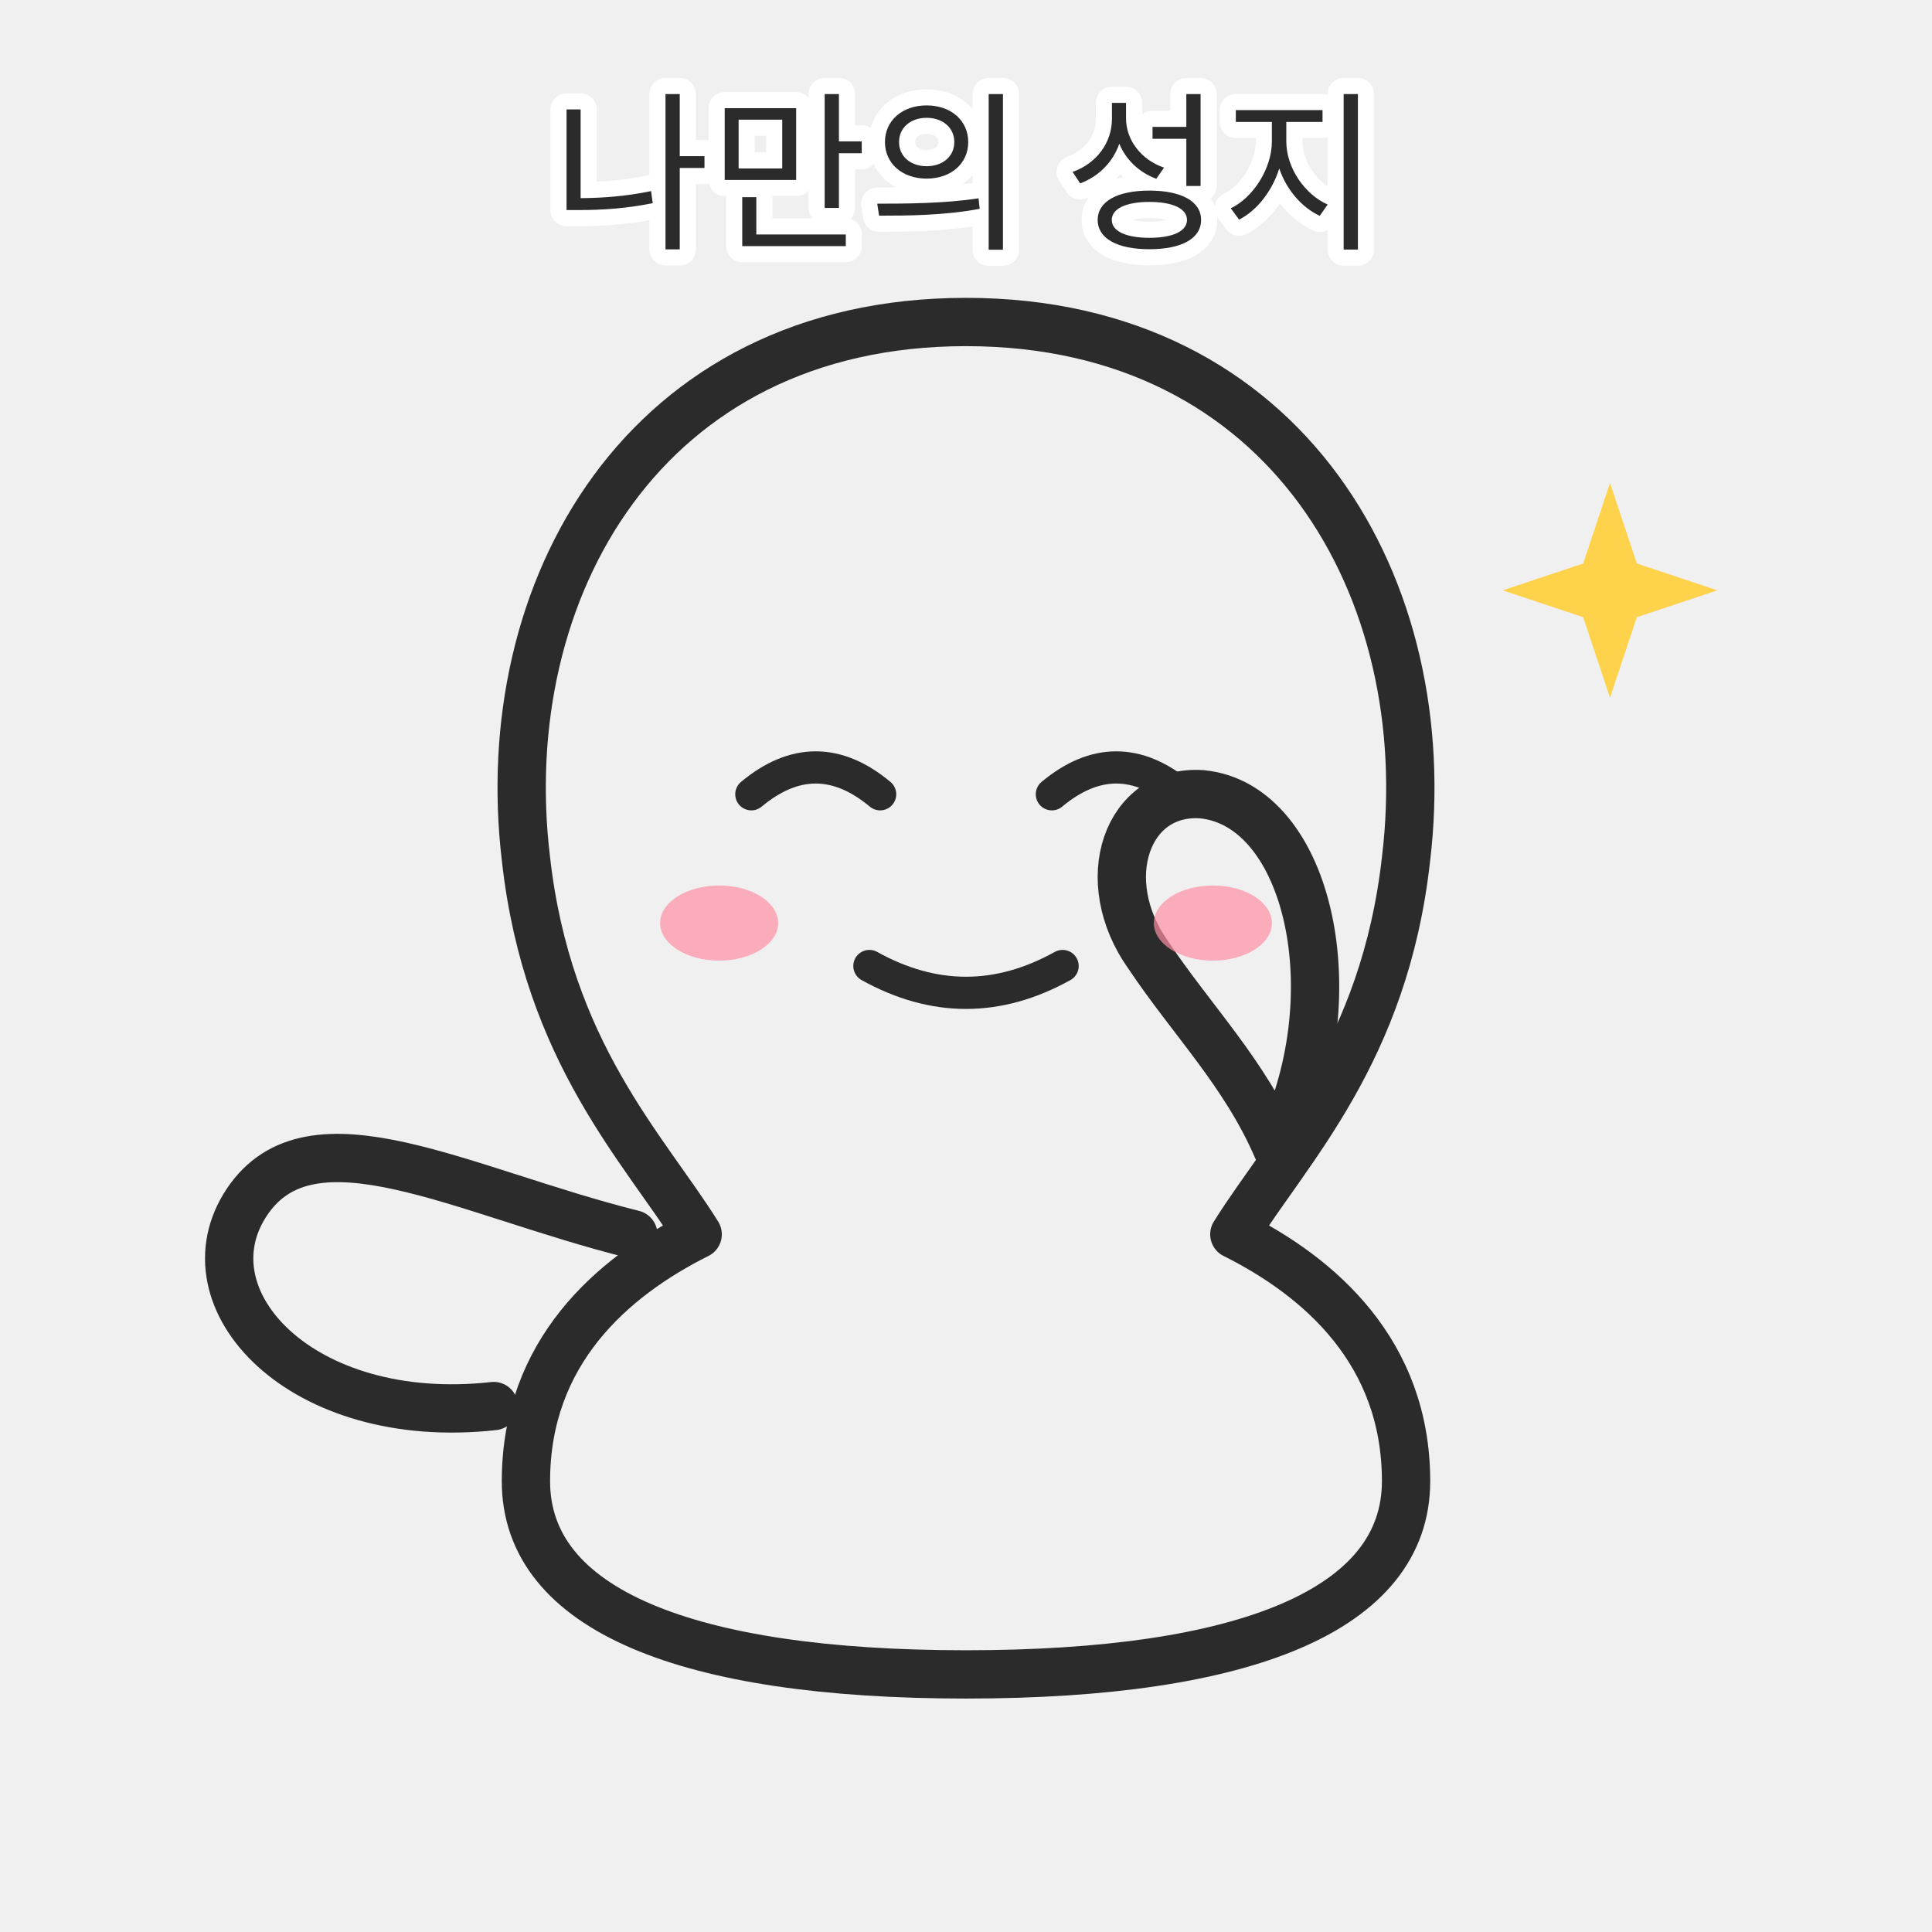
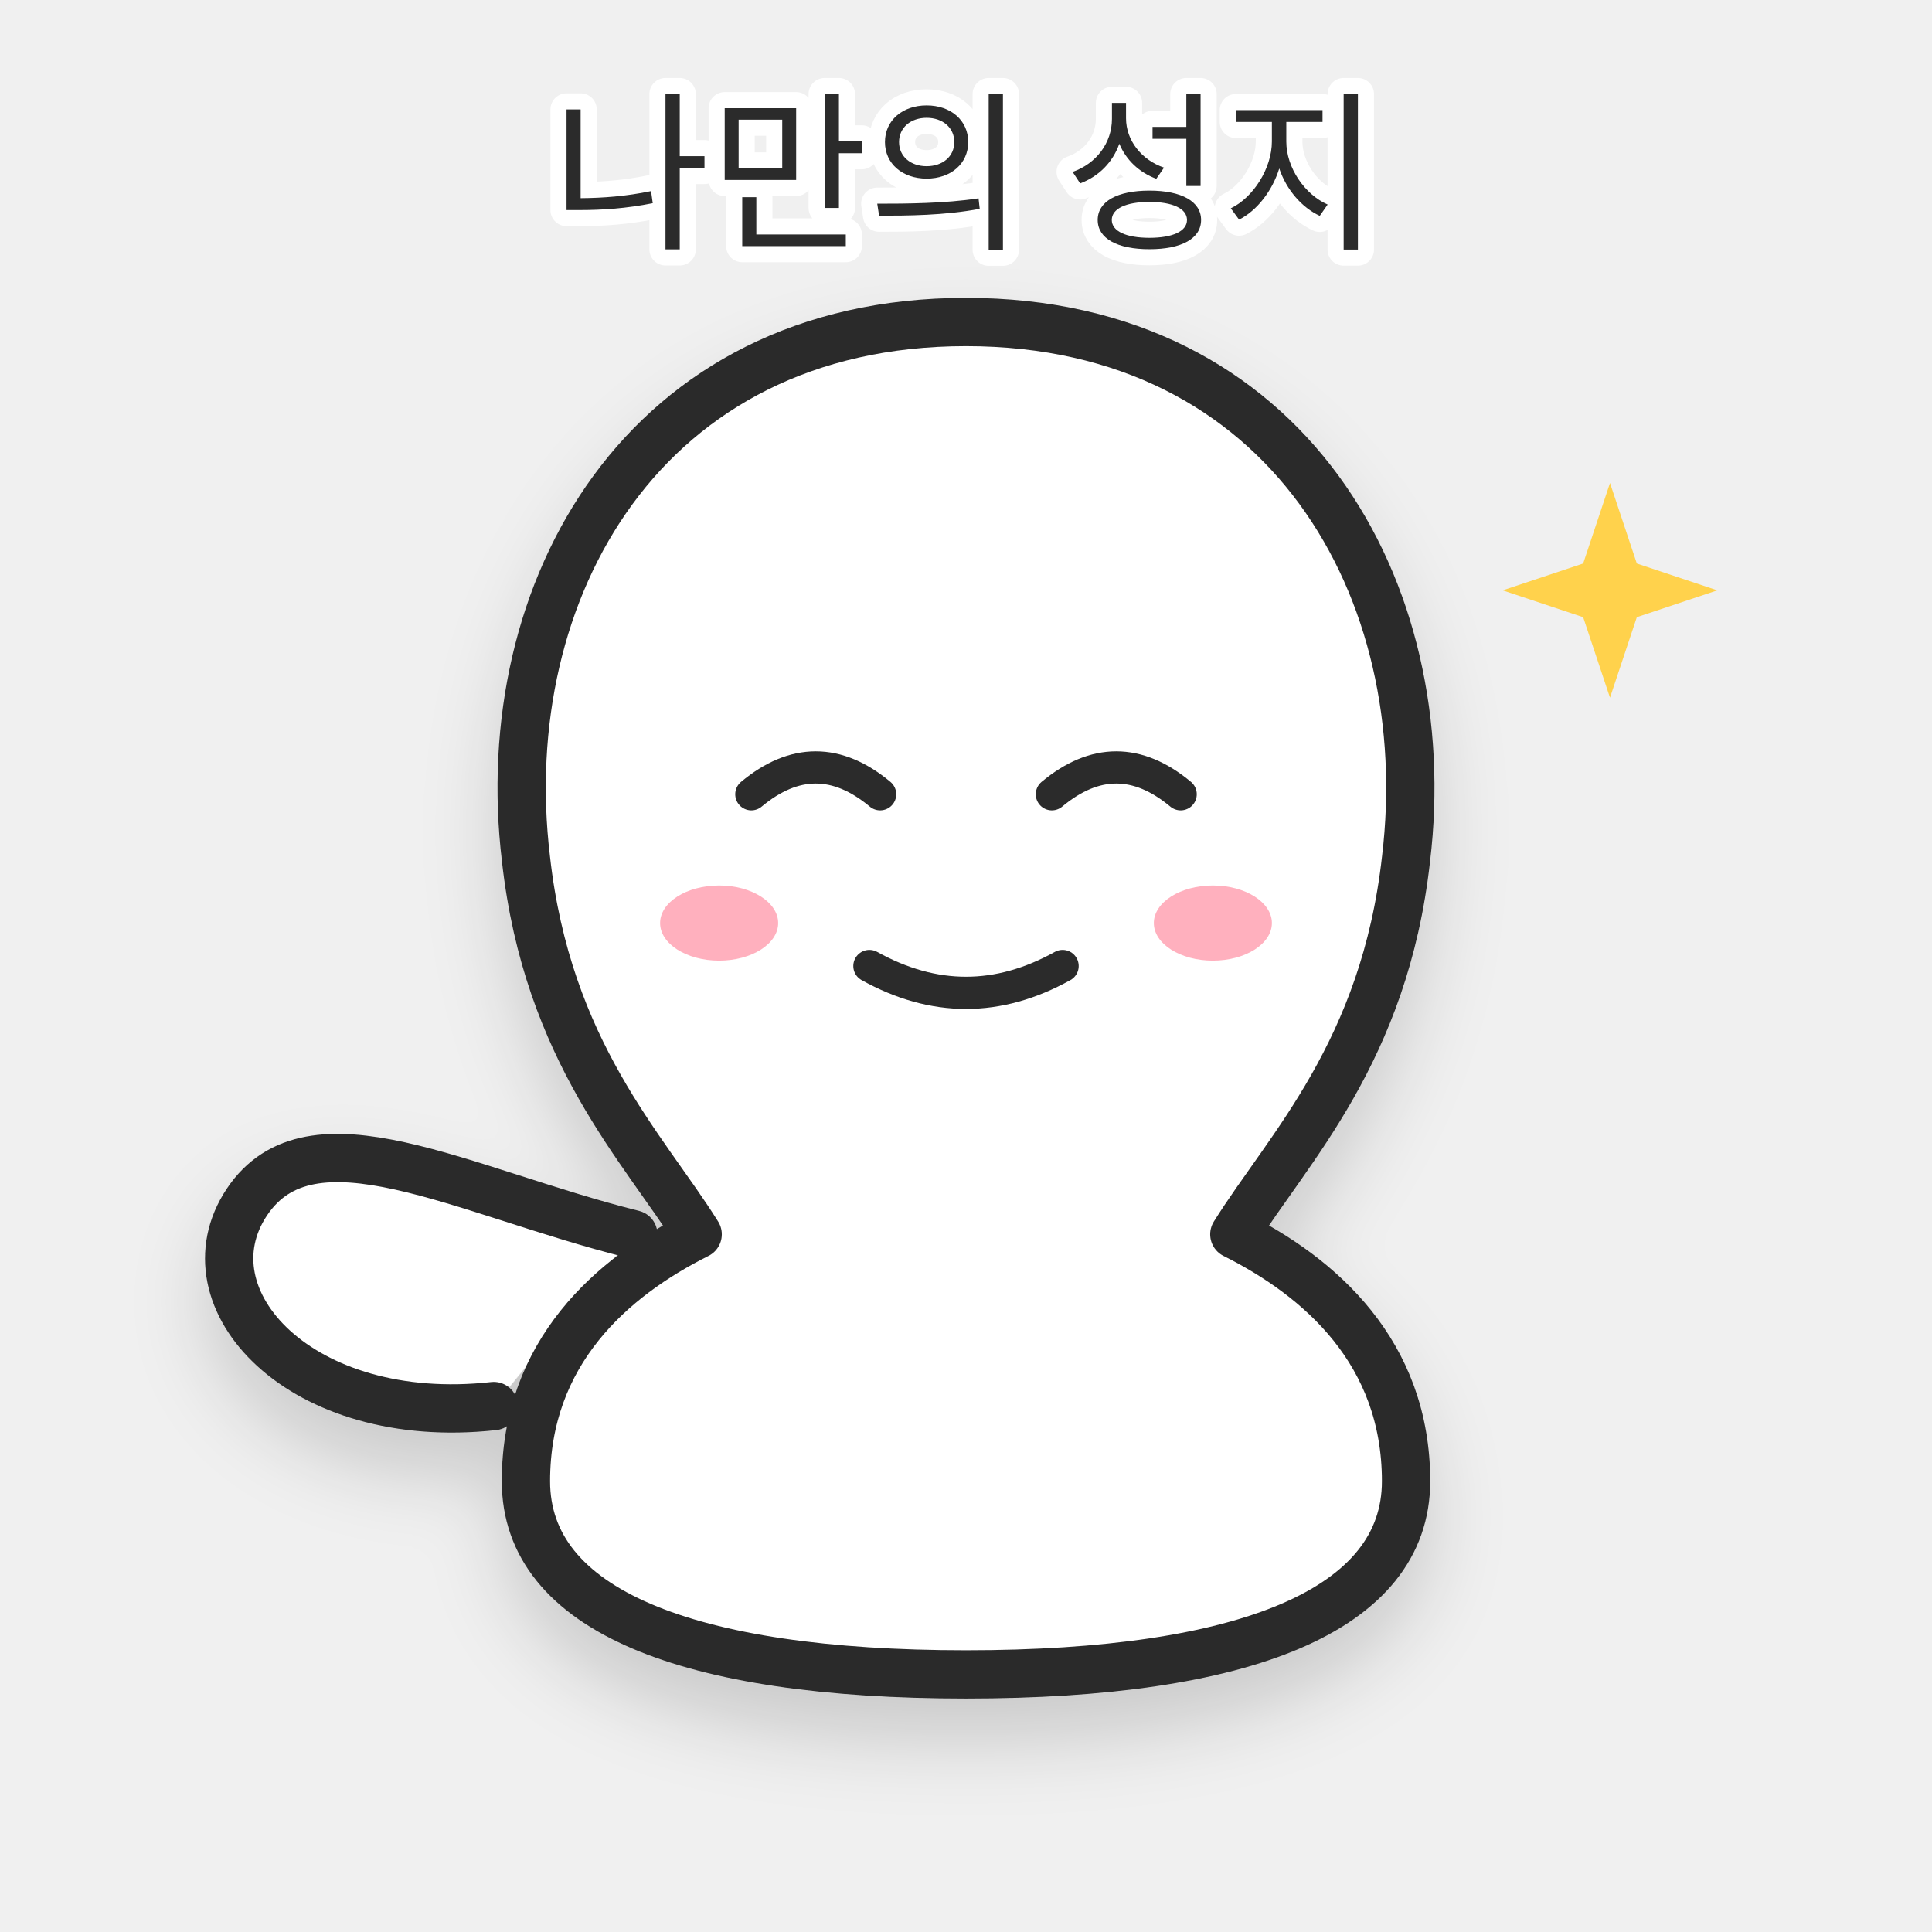
<svg xmlns="http://www.w3.org/2000/svg" width="360" height="360" viewBox="0 0 360 360">
-   <g fill="none" stroke="#2B2B2B" stroke-width="9" stroke-linecap="round" stroke-linejoin="round">
-     <path d="M180,60 C240,60 268,110 262,160 C258,196 240,214 230,230 C246,238 262,252 262,276 C262,300 232,312 180,312 C128,312 98,300 98,276 C98,252 114,238 130,230 C120,214 102,196 98,160 C92,110 120,60 180,60 Z" />
-     <path d="M118,230 C86,222 58,206 46,224 C34,242 56,266 92,262 M238,214 C252,186 244,150 224,148 C210,147 204,164 214,178 C222,190 232,200 238,214" />
+   <defs>
+     <filter id="dropshadow" x="-30%" y="-20%" width="160%" height="150%">
+       <feDropShadow dx="0" dy="8" stdDeviation="7" flood-color="#000000" flood-opacity="0.16" />
+     </filter>
+   </defs>
+   <g filter="url(#dropshadow)">
+     <g fill="#FFFFFF" stroke="#2B2B2B" stroke-width="9" stroke-linejoin="round" stroke-linecap="round">
+       <path d="M118,230 C86,222 58,206 46,224 C34,242 56,266 92,262 M238,214 C252,186 244,150 224,148 C210,147 204,164 214,178 C222,190 232,200 238,214" />
+       <path d="M180,60 C240,60 268,110 262,160 C258,196 240,214 230,230 C246,238 262,252 262,276 C262,300 232,312 180,312 C128,312 98,300 98,276 C98,252 114,238 130,230 C120,214 102,196 98,160 C92,110 120,60 180,60 Z" />
+     </g>
  </g>
  <path d="M140,148 Q152,138 164,148" fill="none" stroke="#2B2B2B" stroke-width="6" stroke-linecap="round" />
  <path d="M196,148 Q208,138 220,148" fill="none" stroke="#2B2B2B" stroke-width="6" stroke-linecap="round" />
  <path d="M162,180 Q180,190 198,180" fill="none" stroke="#2B2B2B" stroke-width="6" stroke-linecap="round" />
  <ellipse cx="134" cy="172" rx="11" ry="7" fill="#FF8FA3" opacity="0.7" />
  <ellipse cx="226" cy="172" rx="11" ry="7" fill="#FF8FA3" opacity="0.7" />
  <path d="M300,90 L305,105 L320,110 L305,115 L300,130 L295,115 L280,110 L295,105 Z" fill="#FFD24C" />
  <text x="180" y="44" text-anchor="middle" font-family="Jua" font-size="32" fill="#2B2B2B" stroke="#ffffff" stroke-width="6" paint-order="stroke" stroke-linejoin="round">나만의 성지</text>
</svg>
